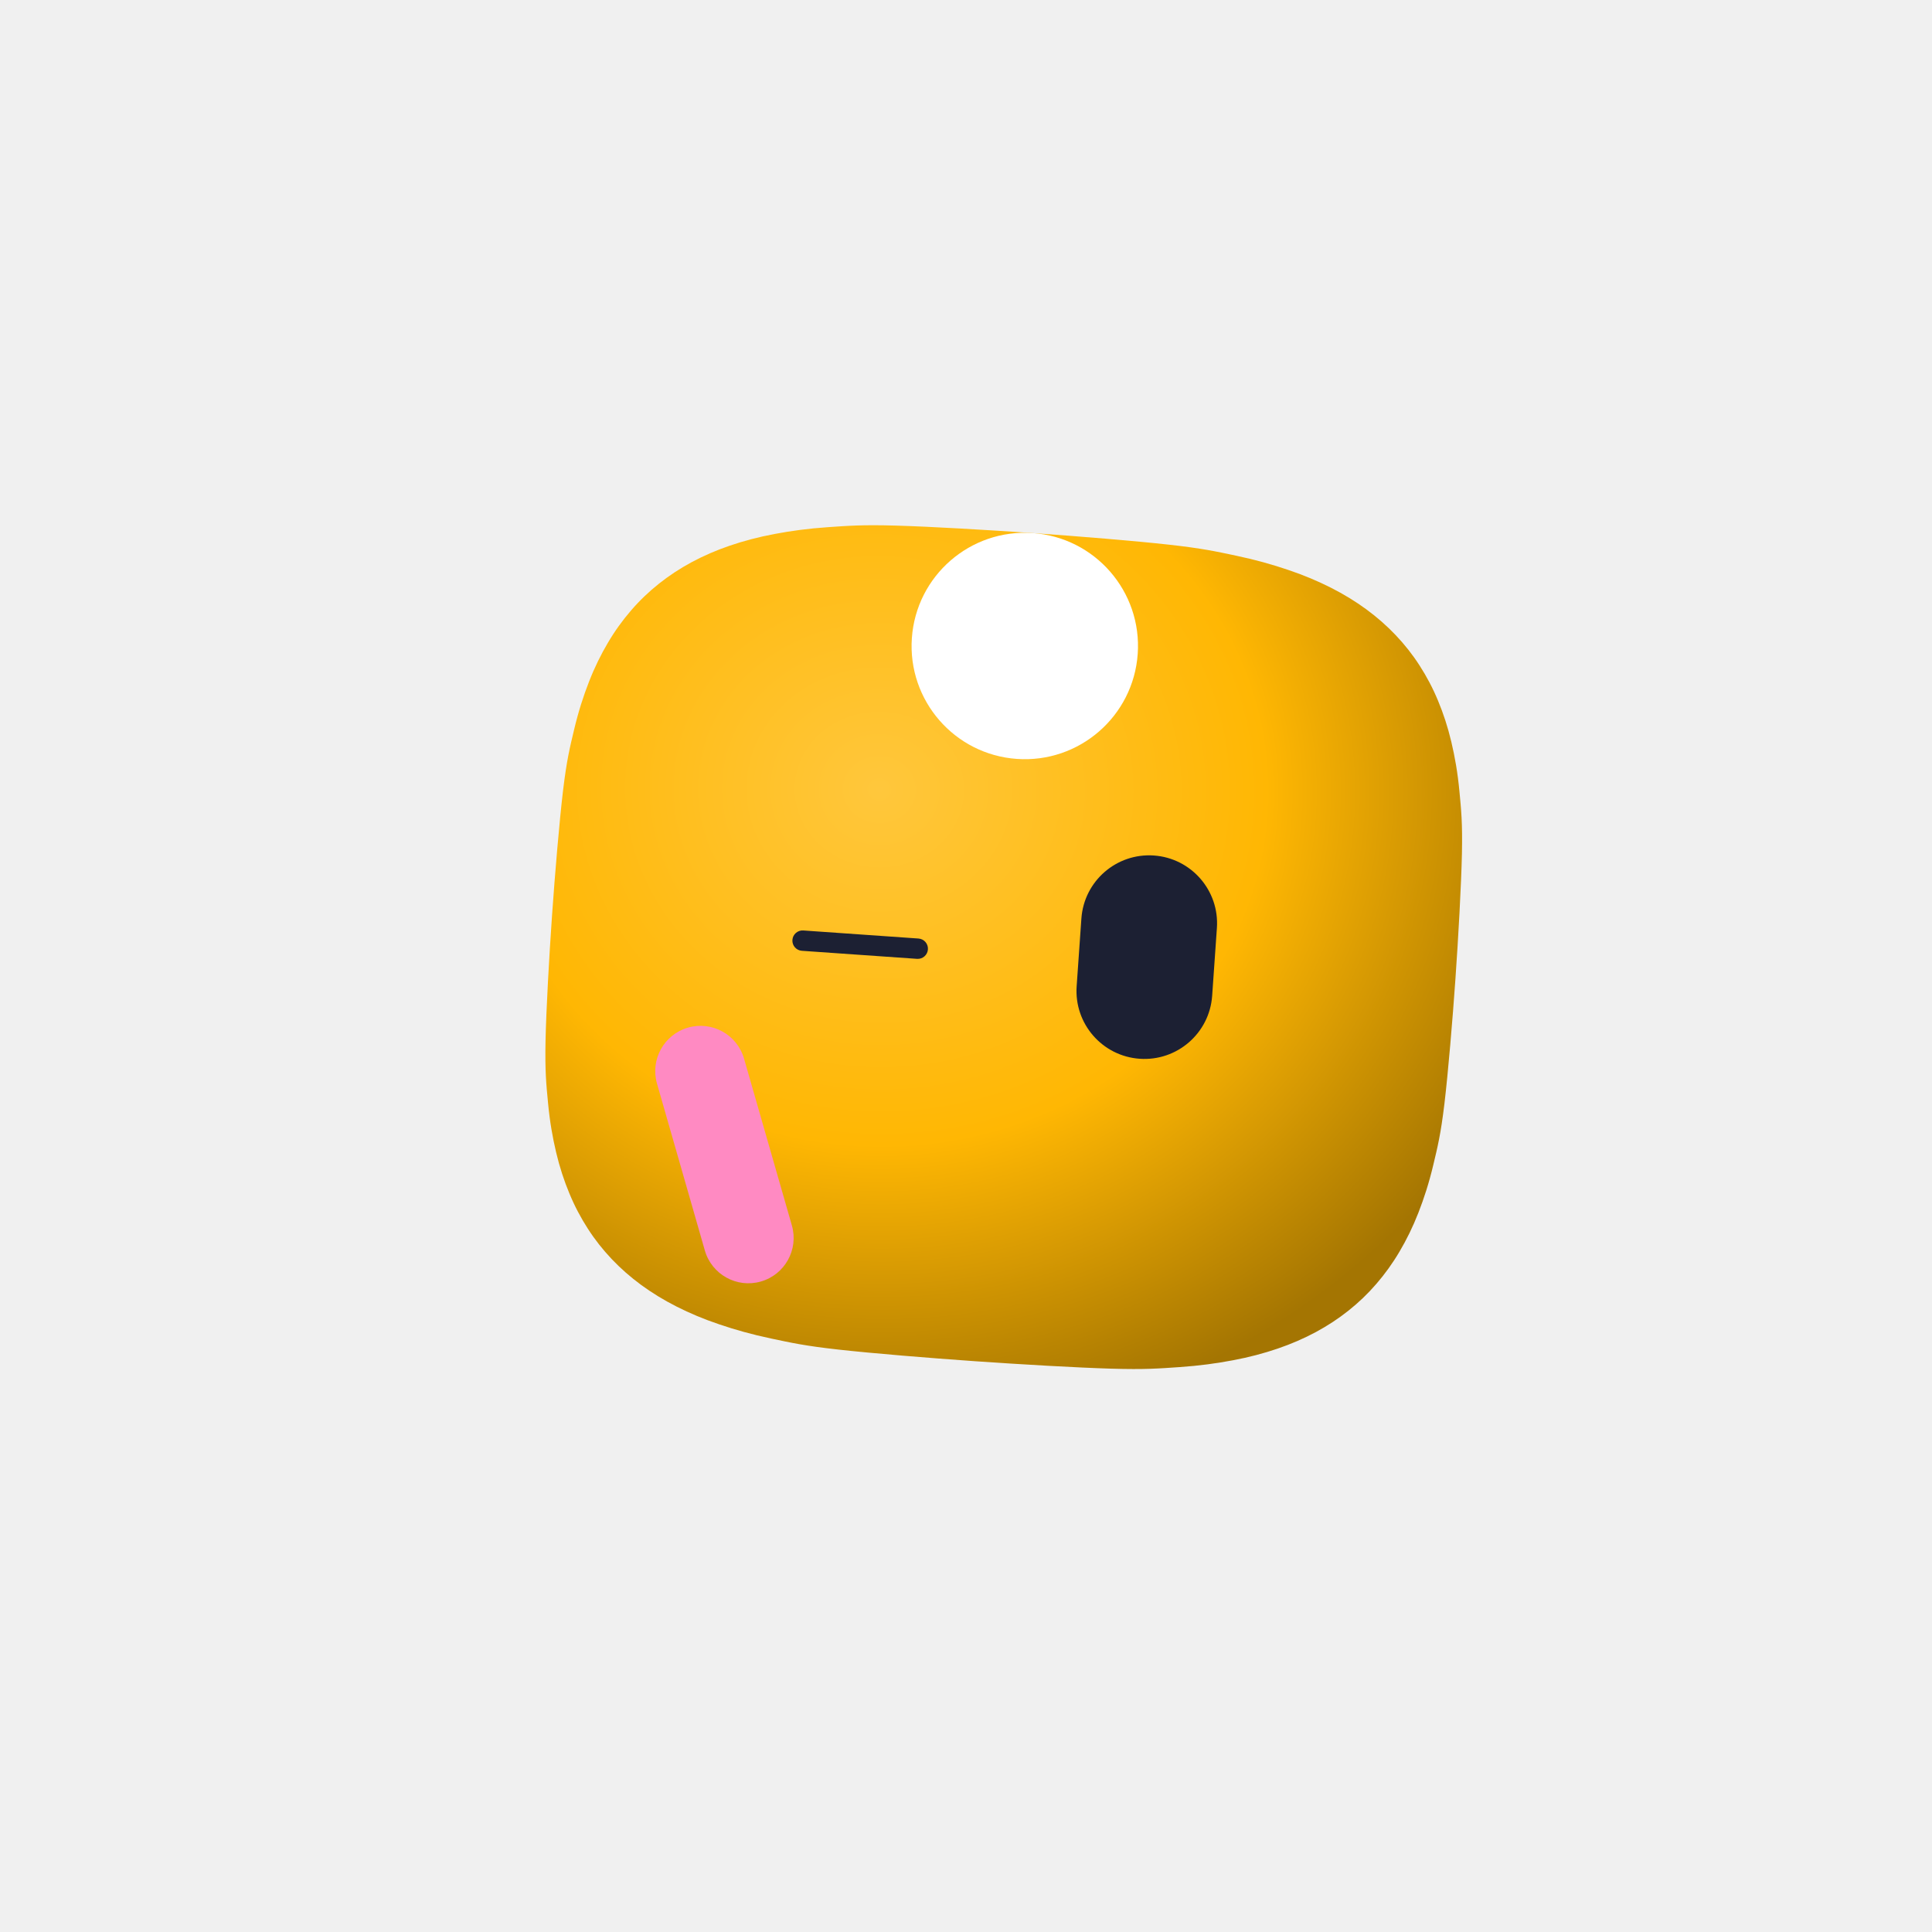
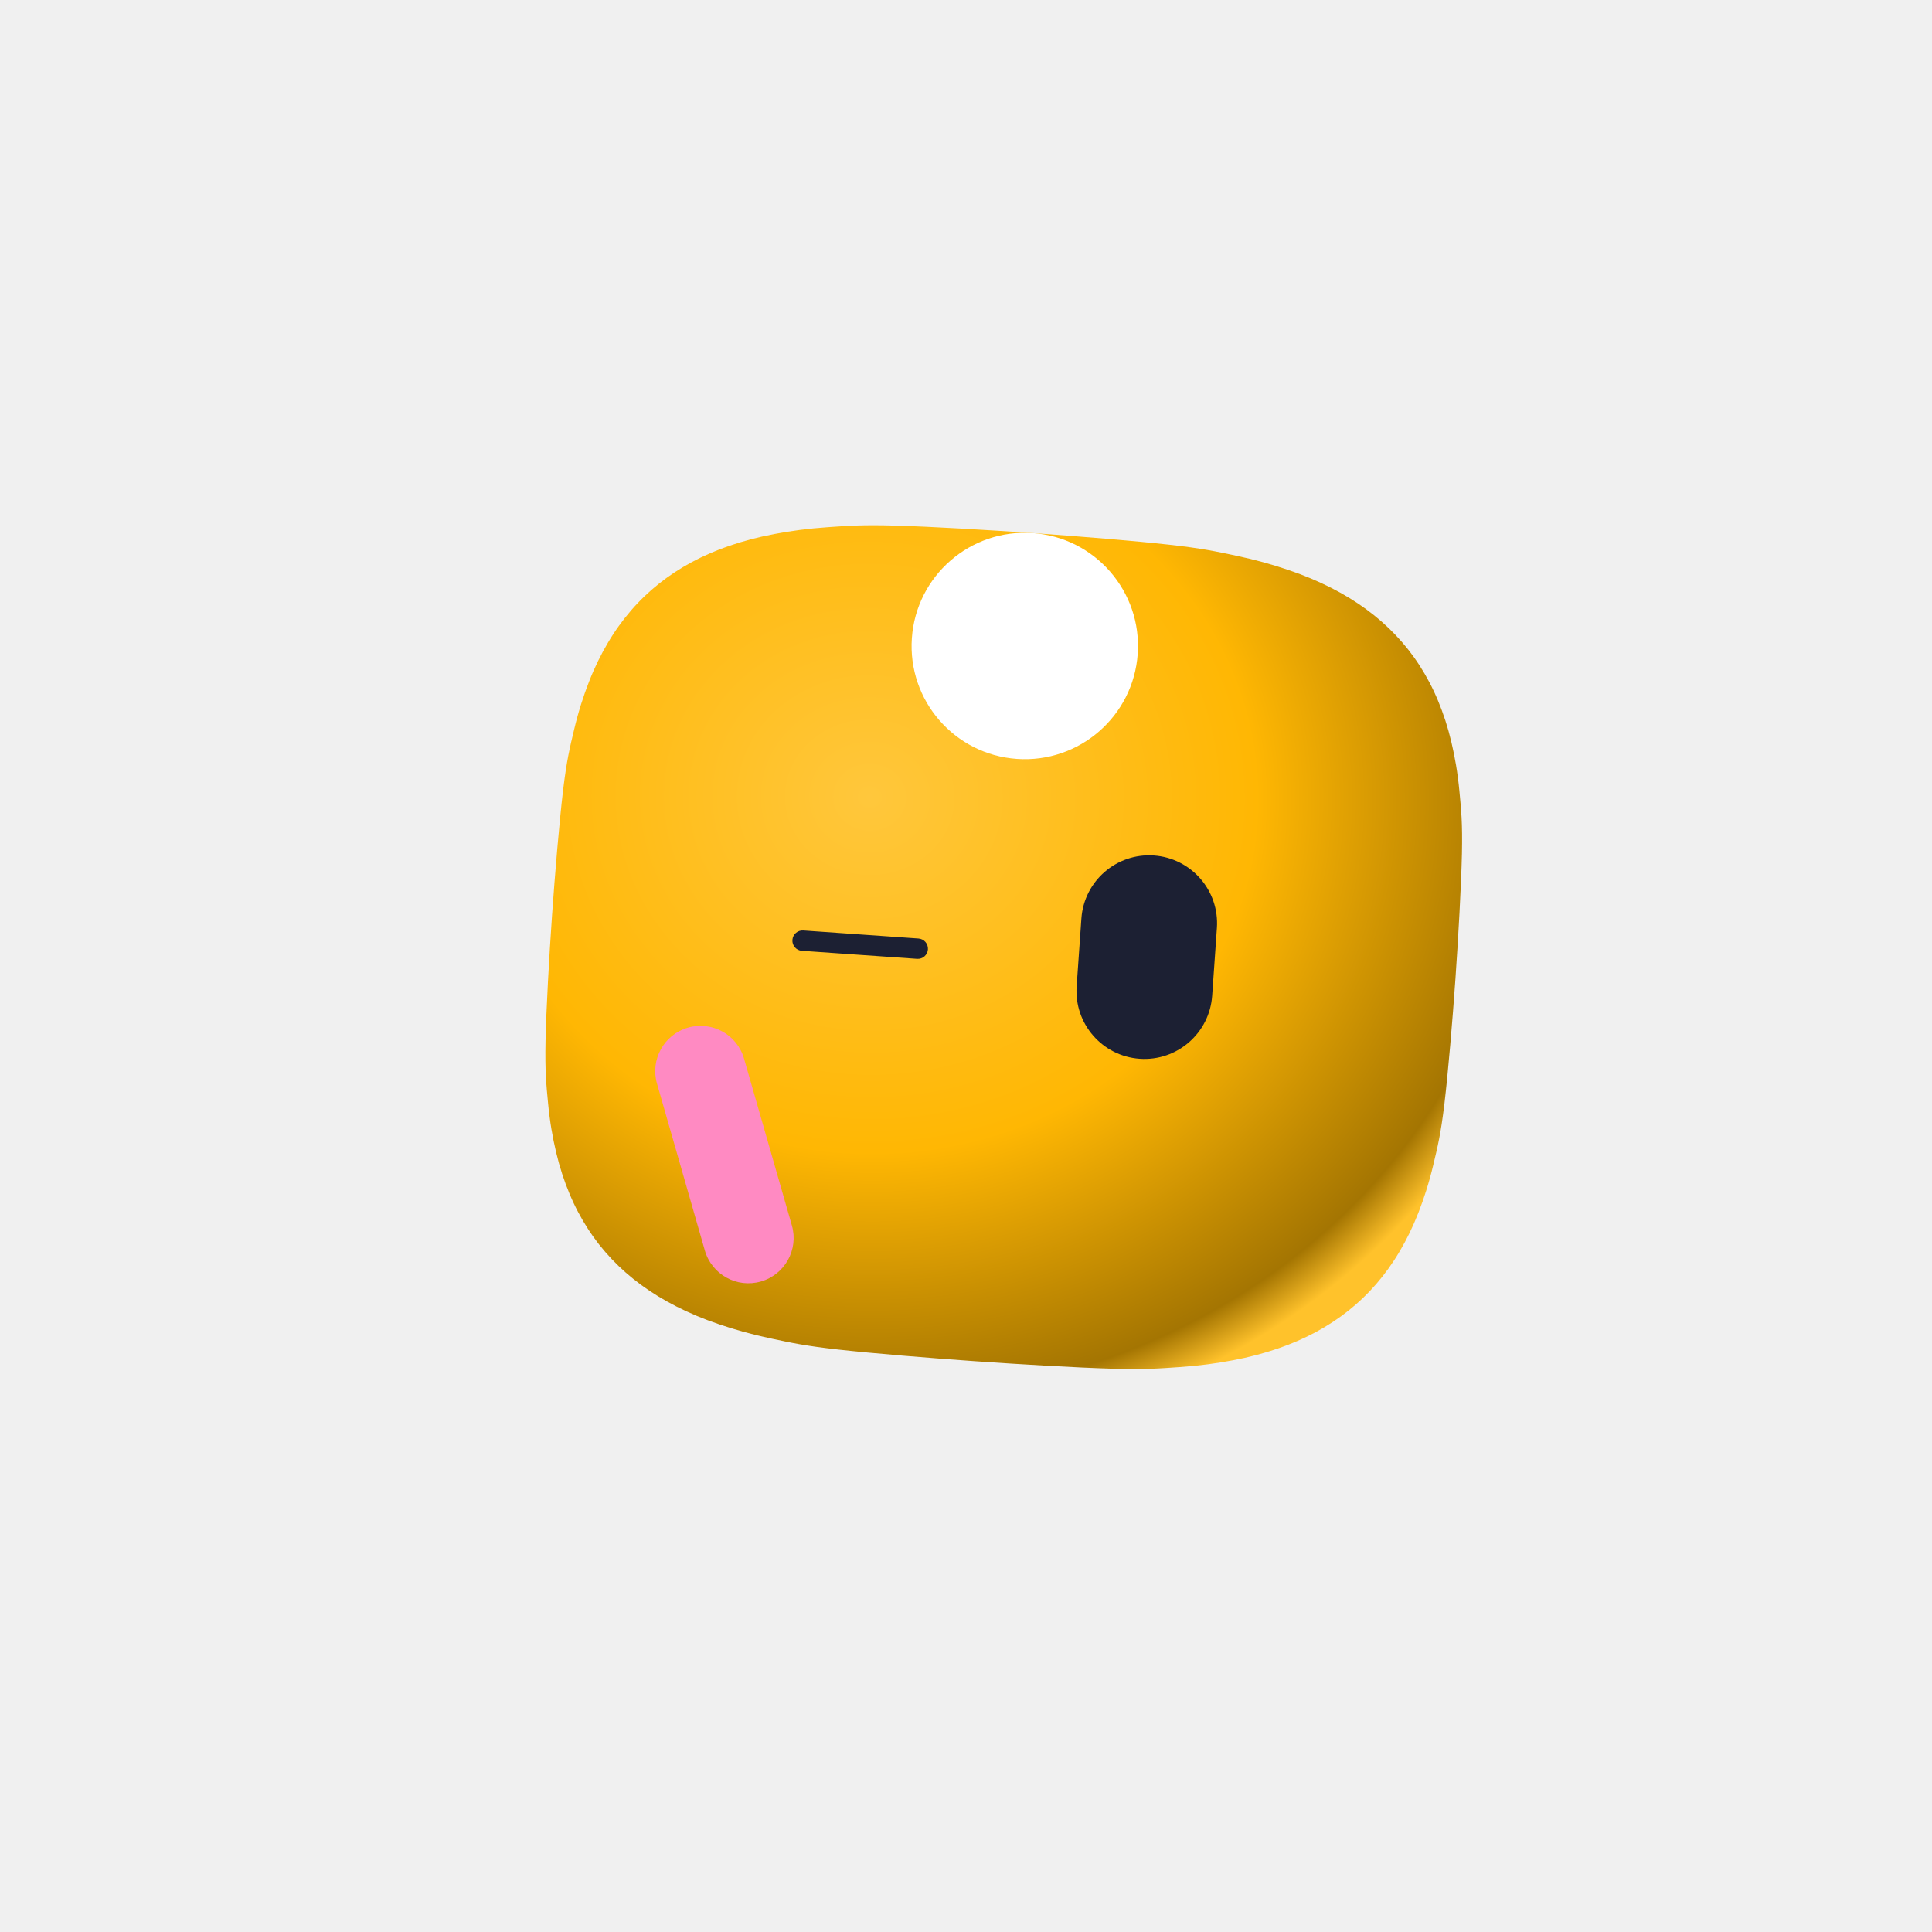
<svg xmlns="http://www.w3.org/2000/svg" viewBox="0 0 512 512" width="512" height="512">
  <g id="bubble" transform="translate(256 256)">
    <g id="head" transform="translate(10 -5) rotate(4)">
      <defs>
-         <radialGradient id="bs-5yetod" cx="0.35" cy="0.32" r="0.78">
+         <radialGradient id="bs-15vvc1n" cx="0.34" cy="0.33" r="0.78">
          <stop offset="0" stop-color="#ffc73c" />
          <stop offset="0.55" stop-color="#ffb703" />
-           <stop offset="1" stop-color="#a47502" />
+           <stop offset="0.93" stop-color="#a47502" />
+           <stop offset="1" stop-color="#ffc22b" />
        </radialGradient>
      </defs>
-       <path id="body" d="M 120 0 C 120 11.07 119.8 24.93 119.4 33.21 C 118.99 41.48 118.39 44.78 117.58 49.67 C 116.77 54.56 115.76 58.6 114.54 62.52 C 113.32 66.43 111.9 69.9 110.26 73.17 C 108.63 76.44 106.79 79.39 104.72 82.15 C 102.66 84.91 100.39 87.4 97.87 89.71 C 95.35 92.02 92.62 94.1 89.62 96 C 86.61 97.89 83.39 99.58 79.82 101.08 C 76.25 102.58 72.47 103.88 68.2 104.99 C 63.93 106.11 59.52 107.04 54.19 107.78 C 48.86 108.52 45.26 109.08 36.22 109.45 C 27.19 109.82 12.07 110 0 110 C -12.07 110 -27.19 109.82 -36.22 109.45 C -45.26 109.08 -48.86 108.52 -54.19 107.78 C -59.52 107.04 -63.93 106.11 -68.2 104.99 C -72.47 103.88 -76.25 102.58 -79.82 101.08 C -83.39 99.58 -86.61 97.89 -89.62 96 C -92.62 94.1 -95.35 92.02 -97.87 89.71 C -100.39 87.4 -102.66 84.91 -104.72 82.15 C -106.79 79.39 -108.63 76.44 -110.26 73.17 C -111.9 69.9 -113.32 66.43 -114.54 62.52 C -115.76 58.6 -116.77 54.56 -117.58 49.67 C -118.39 44.78 -118.99 41.48 -119.4 33.21 C -119.8 24.93 -120 11.07 -120 0 C -120 -11.07 -119.8 -24.93 -119.4 -33.21 C -118.99 -41.48 -118.39 -44.78 -117.58 -49.67 C -116.77 -54.56 -115.76 -58.6 -114.54 -62.52 C -113.32 -66.43 -111.9 -69.9 -110.26 -73.17 C -108.63 -76.44 -106.79 -79.39 -104.72 -82.15 C -102.66 -84.91 -100.39 -87.4 -97.87 -89.71 C -95.35 -92.02 -92.62 -94.1 -89.62 -96 C -86.61 -97.89 -83.39 -99.58 -79.82 -101.08 C -76.25 -102.58 -72.47 -103.88 -68.2 -104.99 C -63.93 -106.11 -59.52 -107.04 -54.19 -107.78 C -48.86 -108.52 -45.26 -109.08 -36.22 -109.45 C -27.19 -109.82 -12.07 -110 0 -110 C 12.07 -110 27.19 -109.82 36.22 -109.45 C 45.26 -109.08 48.86 -108.52 54.19 -107.78 C 59.52 -107.04 63.93 -106.11 68.2 -104.99 C 72.47 -103.88 76.25 -102.58 79.82 -101.08 C 83.39 -99.58 86.61 -97.89 89.62 -96 C 92.62 -94.1 95.35 -92.02 97.87 -89.71 C 100.39 -87.4 102.66 -84.91 104.72 -82.15 C 106.79 -79.39 108.63 -76.44 110.26 -73.17 C 111.9 -69.9 113.32 -66.43 114.54 -62.52 C 115.76 -58.6 116.77 -54.56 117.58 -49.67 C 118.39 -44.78 118.99 -41.48 119.4 -33.21 C 119.8 -24.93 120 -11.07 120 0 Z" fill="url(#bs-5yetod)" transform="scale(1 1)" />
+       <path id="body" d="M 120 0 C 120 11.07 119.8 24.93 119.4 33.21 C 118.99 41.48 118.39 44.78 117.58 49.67 C 116.77 54.56 115.76 58.6 114.54 62.52 C 113.32 66.43 111.9 69.9 110.26 73.17 C 108.63 76.44 106.79 79.39 104.72 82.15 C 102.66 84.91 100.39 87.4 97.87 89.71 C 95.35 92.02 92.62 94.1 89.62 96 C 86.61 97.89 83.39 99.58 79.82 101.08 C 76.25 102.58 72.47 103.88 68.2 104.99 C 63.93 106.11 59.52 107.04 54.19 107.78 C 48.86 108.52 45.26 109.08 36.22 109.45 C 27.19 109.82 12.07 110 0 110 C -12.07 110 -27.19 109.82 -36.22 109.45 C -45.26 109.08 -48.86 108.52 -54.19 107.78 C -59.52 107.04 -63.93 106.11 -68.2 104.99 C -72.47 103.88 -76.25 102.58 -79.82 101.08 C -83.39 99.58 -86.61 97.89 -89.62 96 C -92.62 94.1 -95.35 92.02 -97.87 89.71 C -100.39 87.4 -102.66 84.91 -104.72 82.15 C -106.79 79.39 -108.63 76.44 -110.26 73.17 C -111.9 69.9 -113.32 66.43 -114.54 62.52 C -115.76 58.6 -116.77 54.56 -117.58 49.67 C -118.39 44.78 -118.99 41.48 -119.4 33.21 C -119.8 24.93 -120 11.07 -120 0 C -120 -11.07 -119.8 -24.93 -119.4 -33.21 C -118.99 -41.48 -118.39 -44.78 -117.58 -49.67 C -116.77 -54.56 -115.76 -58.6 -114.54 -62.52 C -113.32 -66.43 -111.9 -69.9 -110.26 -73.17 C -108.63 -76.44 -106.79 -79.39 -104.72 -82.15 C -102.66 -84.91 -100.39 -87.4 -97.87 -89.71 C -95.35 -92.02 -92.62 -94.1 -89.62 -96 C -86.61 -97.89 -83.39 -99.58 -79.82 -101.08 C -76.25 -102.58 -72.47 -103.88 -68.2 -104.99 C -63.93 -106.11 -59.52 -107.04 -54.19 -107.78 C -48.86 -108.52 -45.26 -109.08 -36.22 -109.45 C -27.19 -109.82 -12.07 -110 0 -110 C 12.07 -110 27.19 -109.82 36.22 -109.45 C 45.26 -109.08 48.86 -108.52 54.19 -107.78 C 59.52 -107.04 63.93 -106.11 68.2 -104.99 C 72.47 -103.88 76.25 -102.58 79.82 -101.08 C 83.39 -99.58 86.61 -97.89 89.62 -96 C 92.62 -94.1 95.35 -92.02 97.87 -89.71 C 100.39 -87.4 102.66 -84.91 104.72 -82.15 C 106.79 -79.39 108.63 -76.44 110.26 -73.17 C 111.9 -69.9 113.32 -66.43 114.54 -62.52 C 115.76 -58.6 116.77 -54.56 117.58 -49.67 C 118.39 -44.78 118.99 -41.48 119.4 -33.21 C 119.8 -24.93 120 -11.07 120 0 Z" fill="url(#bs-15vvc1n)" transform="scale(1 1)" />
      <path d="M 0 -35 H 0 A 12 12 0 0 1 12 -23 V 23 A 12 12 0 0 1 0 35 H 0 A 12 12 0 0 1 -12 23 V -23 A 12 12 0 0 1 0 -35 Z" fill="#ff8ac2" transform="translate(-70 60) rotate(-20)" />
      <path d="M -30 0 A 30 30 0 1 0 30 0 A 30 30 0 1 0 -30 0 Z M -18 0 A 18 18 0 1 0 18 0 A 18 18 0 1 0 -18 0 Z" fill="#ffffff" transform="translate(0 -80) rotate(0)" />
      <g id="eye-left" transform="translate(-38 2) rotate(0)">
        <rect x="-18" y="-2.7" width="36" height="5.4" rx="2.7" fill="#1c2033" />
      </g>
      <g id="eye-right" transform="translate(38 0) rotate(0)">
        <rect x="-18" y="-27" width="36" height="54" rx="18" fill="#1c2033" />
      </g>
    </g>
  </g>
</svg>
